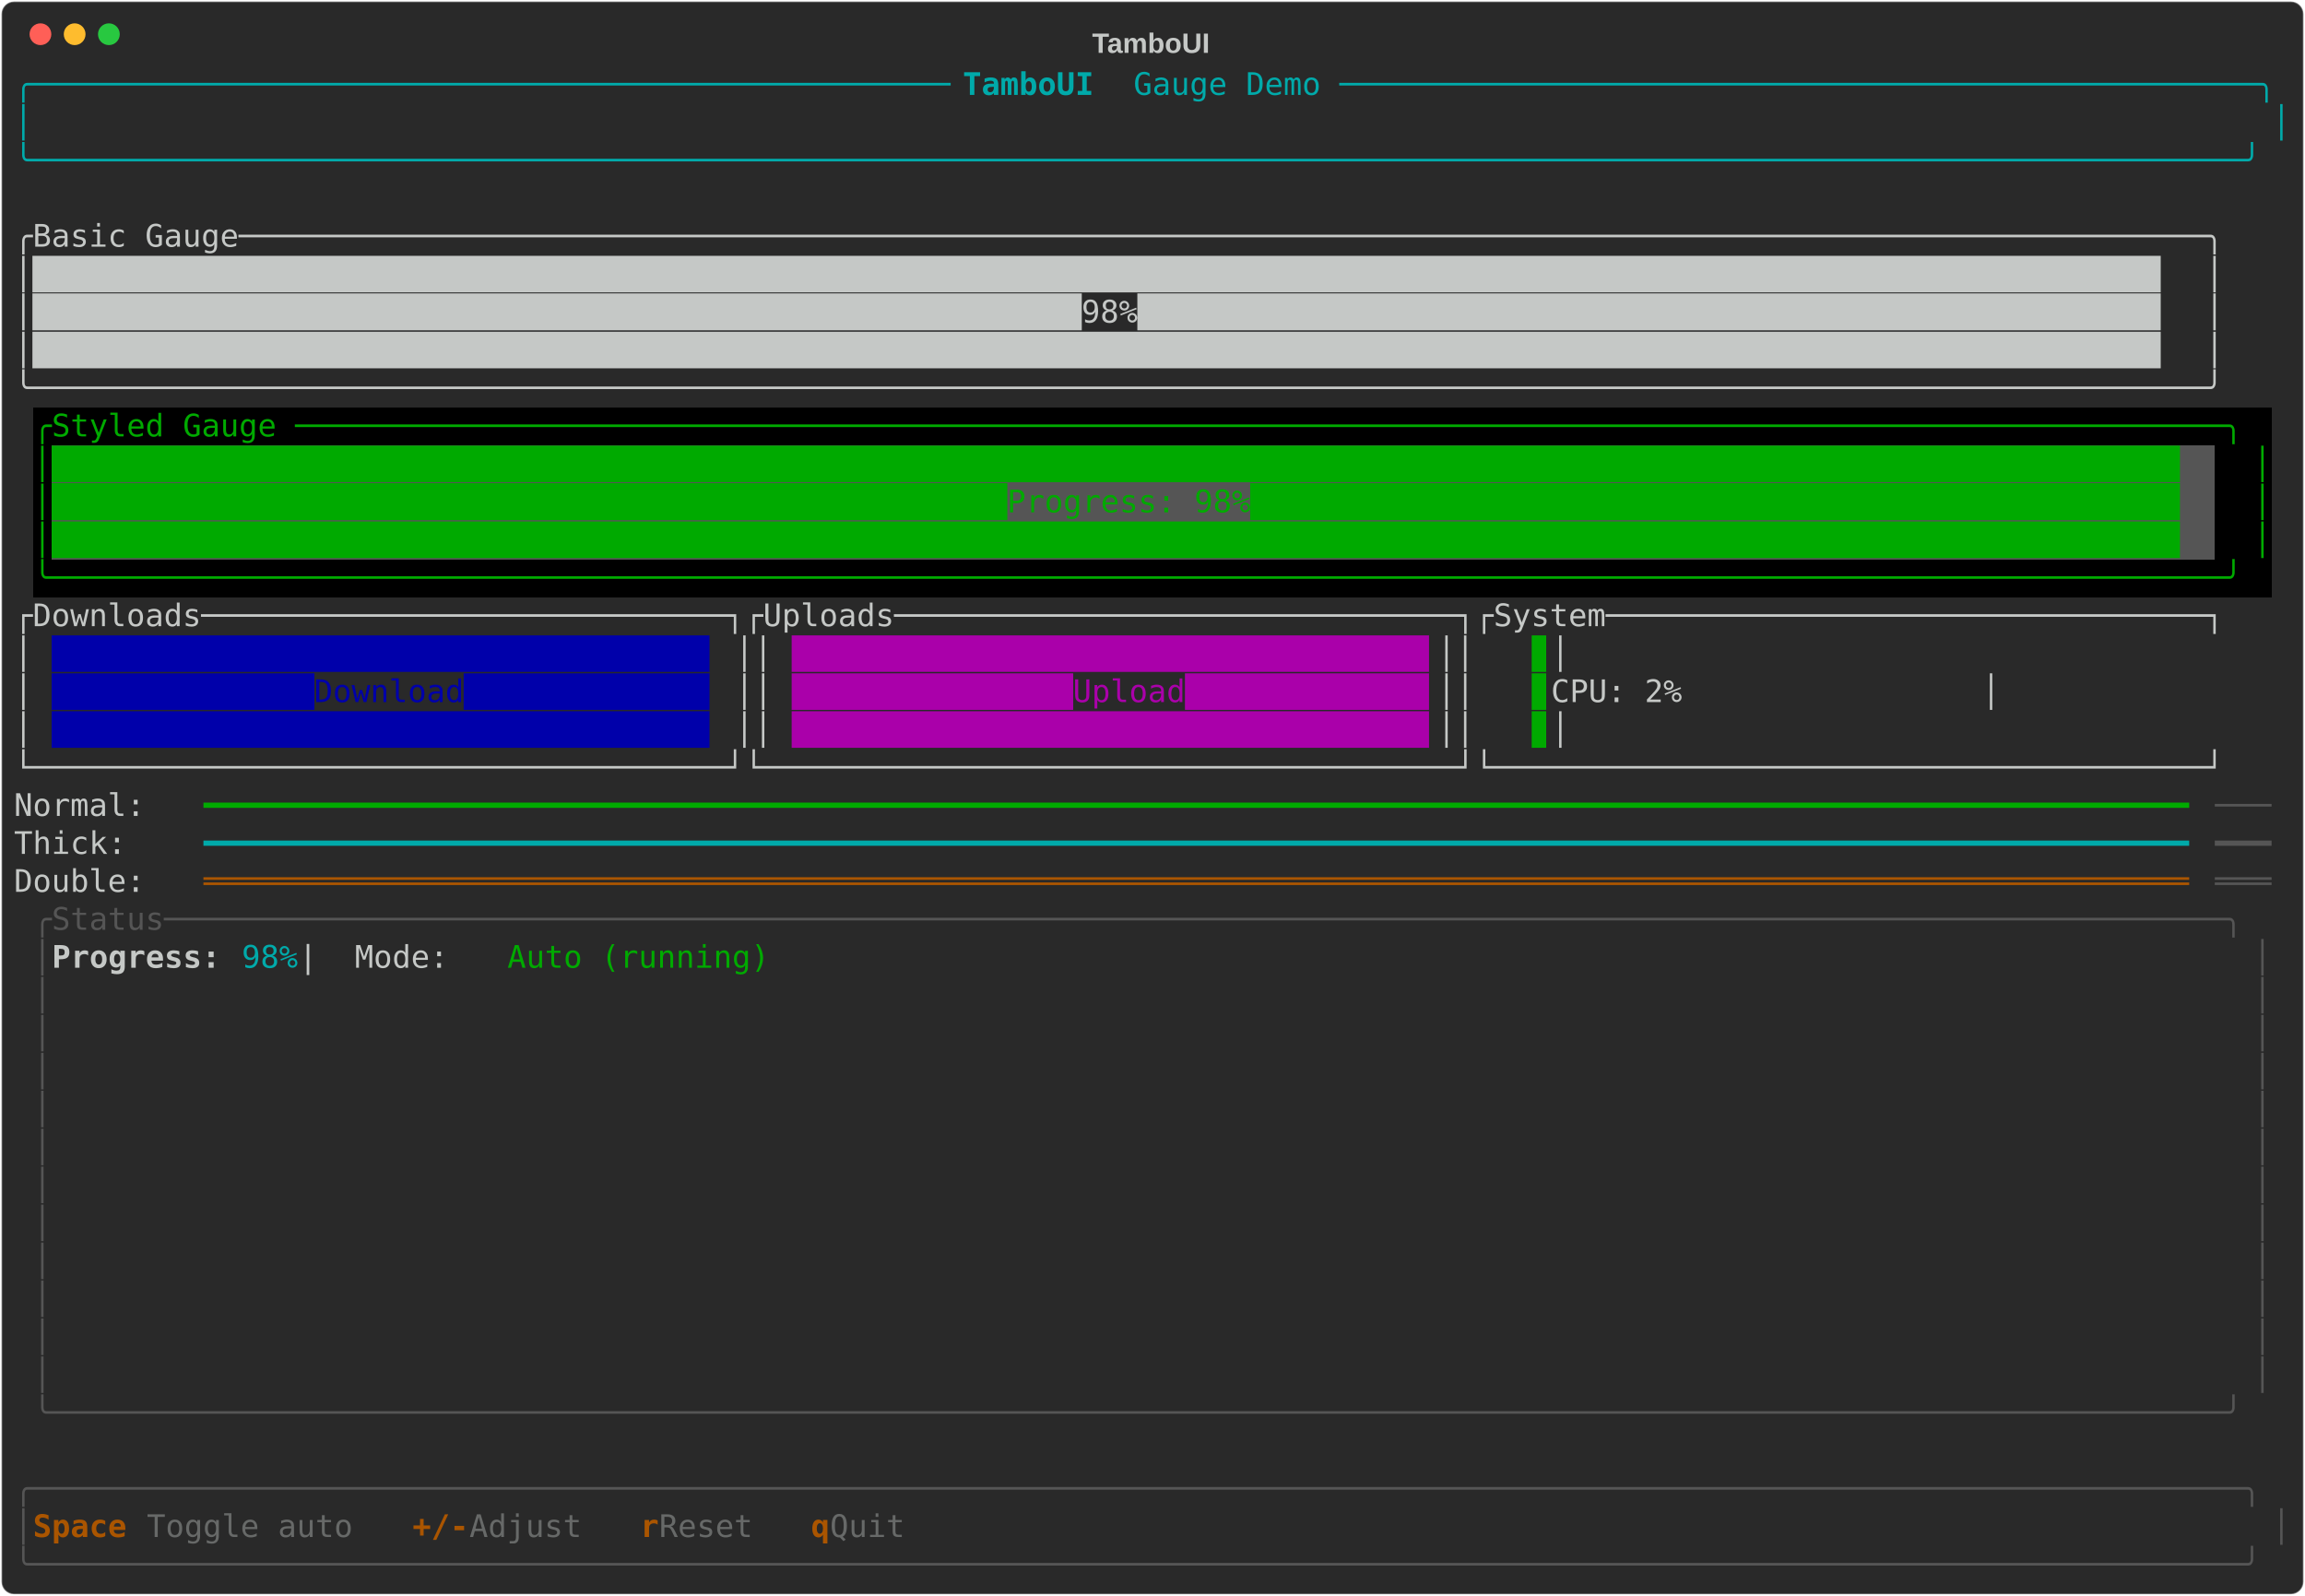
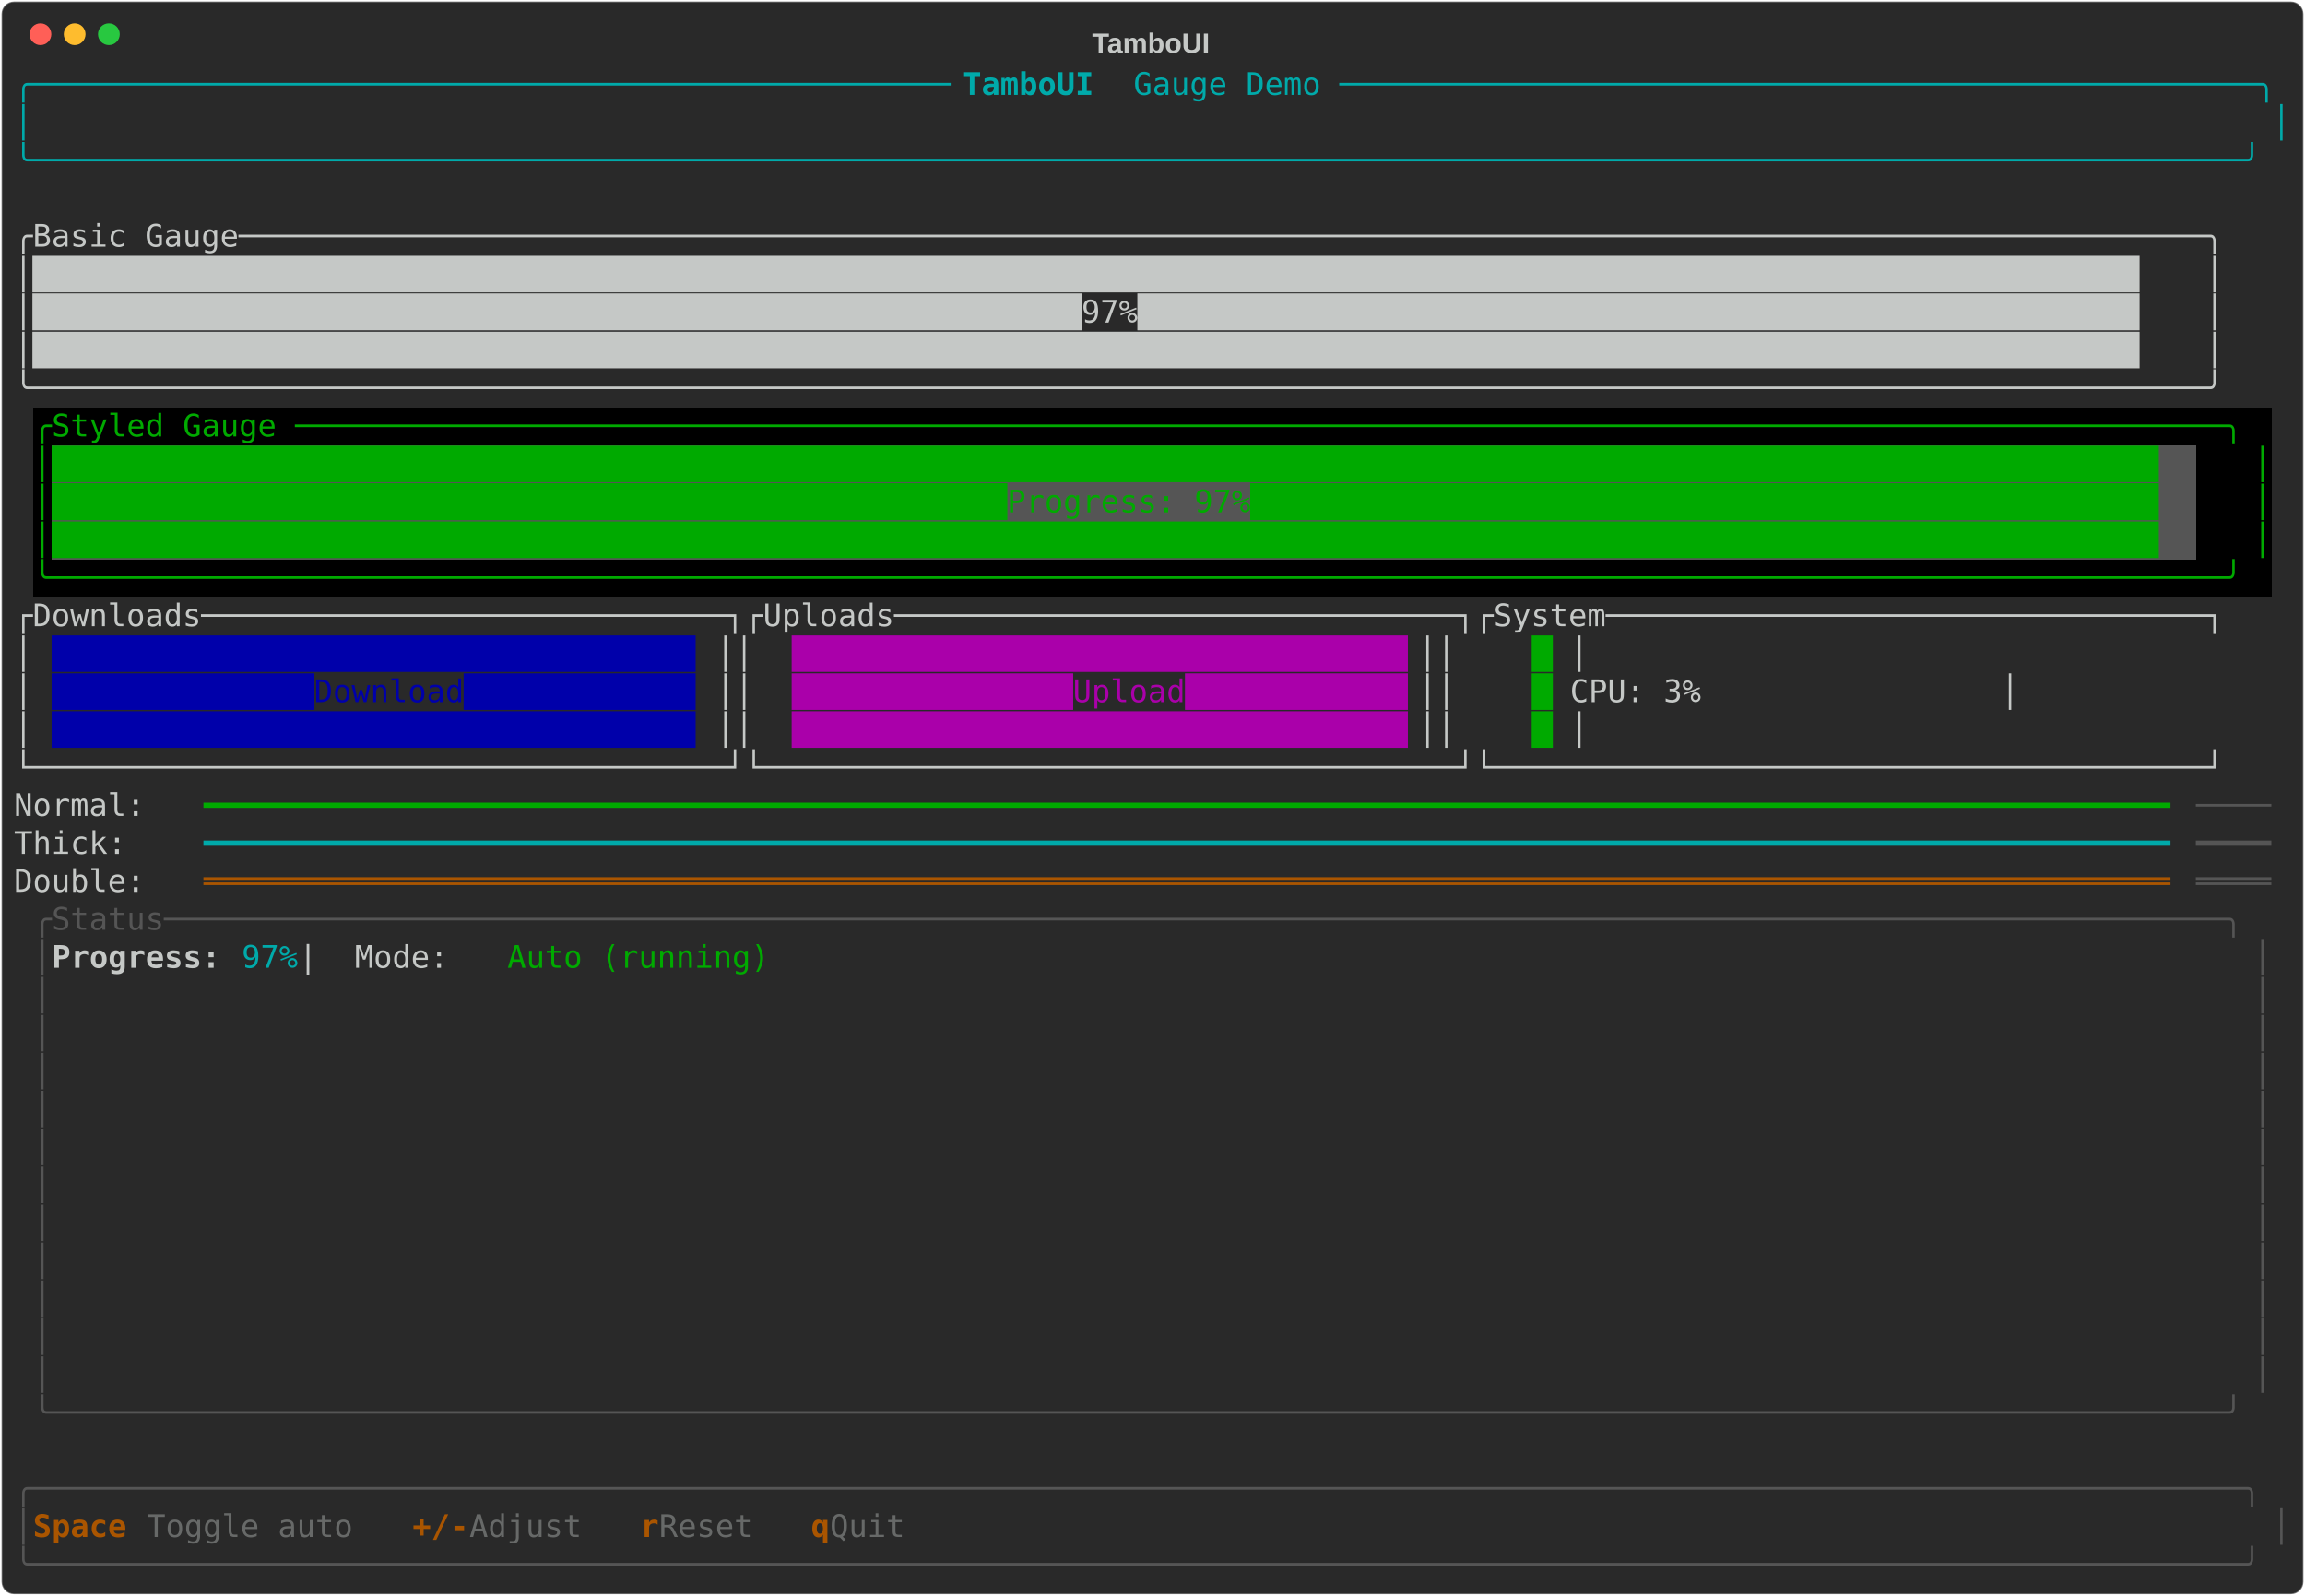
<svg xmlns="http://www.w3.org/2000/svg" class="rich-terminal" viewBox="0 0 1482 1026">
-   <style>    @font-face {        font-family: "Fira Code";        src: local("FiraCode-Regular"),                url("https://cdnjs.cloudflare.com/ajax/libs/firacode/6.2.0/woff2/FiraCode-Regular.woff2") format("woff2"),                url("https://cdnjs.cloudflare.com/ajax/libs/firacode/6.2.0/woff/FiraCode-Regular.woff") format("woff");        font-style: normal;        font-weight: 400;    }    @font-face {        font-family: "Fira Code";        src: local("FiraCode-Bold"),                url("https://cdnjs.cloudflare.com/ajax/libs/firacode/6.2.0/woff2/FiraCode-Bold.woff2") format("woff2"),                url("https://cdnjs.cloudflare.com/ajax/libs/firacode/6.2.0/woff/FiraCode-Bold.woff") format("woff");        font-style: bold;        font-weight: 700;    }    .terminal-2123538737-matrix {        font-family: Fira Code, monospace;        font-size: 20px;        line-height: 24.4px;        font-variant-east-asian: full-width;    }    .terminal-2123538737-title {        font-size: 18px;        font-weight: bold;        font-family: arial;    }    .terminal-2123538737-r1 { fill: #00aaaa }.terminal-2123538737-r2 { fill: #00aaaa;font-weight: bold }.terminal-2123538737-r3 { fill: #c5c8c6 }.terminal-2123538737-r4 { fill: #00aa00 }.terminal-2123538737-r5 { fill: #0000aa }.terminal-2123538737-r6 { fill: #aa00aa }.terminal-2123538737-r7 { fill: #555555 }.terminal-2123538737-r8 { fill: #aa5500 }.terminal-2123538737-r9 { fill: #c5c8c6;font-weight: bold }.terminal-2123538737-r10 { fill: #aa5500;font-weight: bold }.terminal-2123538737-r11 { fill: #676968 }    </style>
+   <style>    @font-face {        font-family: "Fira Code";        src: local("FiraCode-Regular"),                url("https://cdnjs.cloudflare.com/ajax/libs/firacode/6.2.0/woff2/FiraCode-Regular.woff2") format("woff2"),                url("https://cdnjs.cloudflare.com/ajax/libs/firacode/6.2.0/woff/FiraCode-Regular.woff") format("woff");        font-style: normal;        font-weight: 400;    }    @font-face {        font-family: "Fira Code";        src: local("FiraCode-Bold"),                url("https://cdnjs.cloudflare.com/ajax/libs/firacode/6.2.0/woff2/FiraCode-Bold.woff2") format("woff2"),                url("https://cdnjs.cloudflare.com/ajax/libs/firacode/6.2.0/woff/FiraCode-Bold.woff") format("woff");        font-style: bold;        font-weight: 700;    }    .terminal-463441764-matrix {        font-family: Fira Code, monospace;        font-size: 20px;        line-height: 24.4px;        font-variant-east-asian: full-width;    }    .terminal-463441764-title {        font-size: 18px;        font-weight: bold;        font-family: arial;    }    .terminal-463441764-r1 { fill: #00aaaa }.terminal-463441764-r2 { fill: #00aaaa;font-weight: bold }.terminal-463441764-r3 { fill: #c5c8c6 }.terminal-463441764-r4 { fill: #00aa00 }.terminal-463441764-r5 { fill: #0000aa }.terminal-463441764-r6 { fill: #aa00aa }.terminal-463441764-r7 { fill: #555555 }.terminal-463441764-r8 { fill: #aa5500 }.terminal-463441764-r9 { fill: #c5c8c6;font-weight: bold }.terminal-463441764-r10 { fill: #aa5500;font-weight: bold }.terminal-463441764-r11 { fill: #676968 }    </style>
  <defs>
-     <clipPath id="terminal-2123538737-clip-terminal">
+     <clipPath id="terminal-463441764-clip-terminal">
      <rect x="0" y="0" width="1463" height="975" />
    </clipPath>
-     <clipPath id="terminal-2123538737-line-0">
+     <clipPath id="terminal-463441764-line-0">
      <rect x="0" y="1.5" width="1464" height="24.65" />
    </clipPath>
-     <clipPath id="terminal-2123538737-line-1">
+     <clipPath id="terminal-463441764-line-1">
      <rect x="0" y="25.9" width="1464" height="24.65" />
    </clipPath>
-     <clipPath id="terminal-2123538737-line-2">
+     <clipPath id="terminal-463441764-line-2">
      <rect x="0" y="50.3" width="1464" height="24.65" />
    </clipPath>
-     <clipPath id="terminal-2123538737-line-3">
+     <clipPath id="terminal-463441764-line-3">
      <rect x="0" y="74.7" width="1464" height="24.65" />
    </clipPath>
-     <clipPath id="terminal-2123538737-line-4">
+     <clipPath id="terminal-463441764-line-4">
      <rect x="0" y="99.1" width="1464" height="24.65" />
    </clipPath>
-     <clipPath id="terminal-2123538737-line-5">
+     <clipPath id="terminal-463441764-line-5">
      <rect x="0" y="123.5" width="1464" height="24.65" />
    </clipPath>
-     <clipPath id="terminal-2123538737-line-6">
+     <clipPath id="terminal-463441764-line-6">
      <rect x="0" y="147.9" width="1464" height="24.65" />
    </clipPath>
-     <clipPath id="terminal-2123538737-line-7">
+     <clipPath id="terminal-463441764-line-7">
      <rect x="0" y="172.3" width="1464" height="24.65" />
    </clipPath>
-     <clipPath id="terminal-2123538737-line-8">
+     <clipPath id="terminal-463441764-line-8">
      <rect x="0" y="196.7" width="1464" height="24.65" />
    </clipPath>
-     <clipPath id="terminal-2123538737-line-9">
+     <clipPath id="terminal-463441764-line-9">
      <rect x="0" y="221.1" width="1464" height="24.65" />
    </clipPath>
-     <clipPath id="terminal-2123538737-line-10">
+     <clipPath id="terminal-463441764-line-10">
      <rect x="0" y="245.5" width="1464" height="24.65" />
    </clipPath>
-     <clipPath id="terminal-2123538737-line-11">
+     <clipPath id="terminal-463441764-line-11">
      <rect x="0" y="269.9" width="1464" height="24.65" />
    </clipPath>
-     <clipPath id="terminal-2123538737-line-12">
+     <clipPath id="terminal-463441764-line-12">
      <rect x="0" y="294.3" width="1464" height="24.65" />
    </clipPath>
-     <clipPath id="terminal-2123538737-line-13">
+     <clipPath id="terminal-463441764-line-13">
      <rect x="0" y="318.7" width="1464" height="24.65" />
    </clipPath>
-     <clipPath id="terminal-2123538737-line-14">
+     <clipPath id="terminal-463441764-line-14">
      <rect x="0" y="343.1" width="1464" height="24.65" />
    </clipPath>
-     <clipPath id="terminal-2123538737-line-15">
+     <clipPath id="terminal-463441764-line-15">
      <rect x="0" y="367.5" width="1464" height="24.65" />
    </clipPath>
-     <clipPath id="terminal-2123538737-line-16">
+     <clipPath id="terminal-463441764-line-16">
      <rect x="0" y="391.9" width="1464" height="24.65" />
    </clipPath>
-     <clipPath id="terminal-2123538737-line-17">
+     <clipPath id="terminal-463441764-line-17">
      <rect x="0" y="416.3" width="1464" height="24.65" />
    </clipPath>
-     <clipPath id="terminal-2123538737-line-18">
+     <clipPath id="terminal-463441764-line-18">
      <rect x="0" y="440.7" width="1464" height="24.65" />
    </clipPath>
-     <clipPath id="terminal-2123538737-line-19">
+     <clipPath id="terminal-463441764-line-19">
      <rect x="0" y="465.1" width="1464" height="24.65" />
    </clipPath>
-     <clipPath id="terminal-2123538737-line-20">
+     <clipPath id="terminal-463441764-line-20">
      <rect x="0" y="489.5" width="1464" height="24.65" />
    </clipPath>
-     <clipPath id="terminal-2123538737-line-21">
+     <clipPath id="terminal-463441764-line-21">
      <rect x="0" y="513.9" width="1464" height="24.65" />
    </clipPath>
-     <clipPath id="terminal-2123538737-line-22">
+     <clipPath id="terminal-463441764-line-22">
      <rect x="0" y="538.3" width="1464" height="24.65" />
    </clipPath>
-     <clipPath id="terminal-2123538737-line-23">
+     <clipPath id="terminal-463441764-line-23">
      <rect x="0" y="562.7" width="1464" height="24.65" />
    </clipPath>
-     <clipPath id="terminal-2123538737-line-24">
+     <clipPath id="terminal-463441764-line-24">
      <rect x="0" y="587.1" width="1464" height="24.65" />
    </clipPath>
-     <clipPath id="terminal-2123538737-line-25">
+     <clipPath id="terminal-463441764-line-25">
      <rect x="0" y="611.5" width="1464" height="24.65" />
    </clipPath>
-     <clipPath id="terminal-2123538737-line-26">
+     <clipPath id="terminal-463441764-line-26">
      <rect x="0" y="635.9" width="1464" height="24.65" />
    </clipPath>
-     <clipPath id="terminal-2123538737-line-27">
+     <clipPath id="terminal-463441764-line-27">
      <rect x="0" y="660.3" width="1464" height="24.65" />
    </clipPath>
-     <clipPath id="terminal-2123538737-line-28">
+     <clipPath id="terminal-463441764-line-28">
      <rect x="0" y="684.7" width="1464" height="24.65" />
    </clipPath>
-     <clipPath id="terminal-2123538737-line-29">
+     <clipPath id="terminal-463441764-line-29">
      <rect x="0" y="709.1" width="1464" height="24.65" />
    </clipPath>
-     <clipPath id="terminal-2123538737-line-30">
+     <clipPath id="terminal-463441764-line-30">
      <rect x="0" y="733.5" width="1464" height="24.65" />
    </clipPath>
-     <clipPath id="terminal-2123538737-line-31">
+     <clipPath id="terminal-463441764-line-31">
      <rect x="0" y="757.9" width="1464" height="24.65" />
    </clipPath>
-     <clipPath id="terminal-2123538737-line-32">
+     <clipPath id="terminal-463441764-line-32">
      <rect x="0" y="782.3" width="1464" height="24.65" />
    </clipPath>
-     <clipPath id="terminal-2123538737-line-33">
+     <clipPath id="terminal-463441764-line-33">
      <rect x="0" y="806.7" width="1464" height="24.65" />
    </clipPath>
-     <clipPath id="terminal-2123538737-line-34">
+     <clipPath id="terminal-463441764-line-34">
      <rect x="0" y="831.1" width="1464" height="24.65" />
    </clipPath>
-     <clipPath id="terminal-2123538737-line-35">
+     <clipPath id="terminal-463441764-line-35">
      <rect x="0" y="855.5" width="1464" height="24.65" />
    </clipPath>
-     <clipPath id="terminal-2123538737-line-36">
+     <clipPath id="terminal-463441764-line-36">
      <rect x="0" y="879.9" width="1464" height="24.65" />
    </clipPath>
-     <clipPath id="terminal-2123538737-line-37">
+     <clipPath id="terminal-463441764-line-37">
      <rect x="0" y="904.3" width="1464" height="24.65" />
    </clipPath>
-     <clipPath id="terminal-2123538737-line-38">
+     <clipPath id="terminal-463441764-line-38">
      <rect x="0" y="928.7" width="1464" height="24.65" />
    </clipPath>
-     <clipPath id="terminal-2123538737-line-39">
+     <clipPath id="terminal-463441764-line-39">
      <rect x="0" y="953.1" width="1464" height="24.65" />
    </clipPath>
  </defs>
  <rect fill="#292929" stroke="rgba(255,255,255,0.35)" stroke-width="1" x="1" y="1" width="1480" height="1024" rx="8" />
-   <text class="terminal-2123538737-title" fill="#c5c8c6" text-anchor="middle" x="740" y="34">TamboUI</text>
+   <text class="terminal-463441764-title" fill="#c5c8c6" text-anchor="middle" x="740" y="34">TamboUI</text>
  <g transform="translate(26,22)">
    <circle cx="0" cy="0" r="7" fill="#ff5f57" />
    <circle cx="22" cy="0" r="7" fill="#febc2e" />
    <circle cx="44" cy="0" r="7" fill="#28c840" />
  </g>
-   <g transform="translate(9, 41)" clip-path="url(#terminal-2123538737-clip-terminal)">
+   <g transform="translate(9, 41)" clip-path="url(#terminal-463441764-clip-terminal)">
    <rect fill="#000000" x="12.2" y="221.1" width="1439.6" height="24.65" shape-rendering="crispEdges" />
    <rect fill="#000000" x="12.2" y="245.5" width="12.2" height="24.65" shape-rendering="crispEdges" />
-     <rect fill="#555555" x="24.4" y="245.5" width="1390.8" height="24.65" shape-rendering="crispEdges" />
-     <rect fill="#000000" x="1415.2" y="245.5" width="24.4" height="24.65" shape-rendering="crispEdges" />
+     <rect fill="#555555" x="24.4" y="245.5" width="1378.6" height="24.65" shape-rendering="crispEdges" />
+     <rect fill="#000000" x="1403" y="245.5" width="36.6" height="24.65" shape-rendering="crispEdges" />
    <rect fill="#000000" x="1439.6" y="245.5" width="12.2" height="24.65" shape-rendering="crispEdges" />
    <rect fill="#000000" x="12.2" y="269.9" width="12.2" height="24.65" shape-rendering="crispEdges" />
-     <rect fill="#555555" x="24.4" y="269.9" width="1390.8" height="24.65" shape-rendering="crispEdges" />
-     <rect fill="#000000" x="1415.2" y="269.9" width="24.4" height="24.65" shape-rendering="crispEdges" />
+     <rect fill="#555555" x="24.4" y="269.9" width="1378.6" height="24.65" shape-rendering="crispEdges" />
+     <rect fill="#000000" x="1403" y="269.9" width="36.6" height="24.65" shape-rendering="crispEdges" />
    <rect fill="#000000" x="1439.6" y="269.9" width="12.2" height="24.65" shape-rendering="crispEdges" />
    <rect fill="#000000" x="12.2" y="294.3" width="12.2" height="24.65" shape-rendering="crispEdges" />
-     <rect fill="#555555" x="24.4" y="294.3" width="1390.8" height="24.65" shape-rendering="crispEdges" />
-     <rect fill="#000000" x="1415.2" y="294.3" width="24.4" height="24.65" shape-rendering="crispEdges" />
+     <rect fill="#555555" x="24.4" y="294.3" width="1378.6" height="24.65" shape-rendering="crispEdges" />
+     <rect fill="#000000" x="1403" y="294.3" width="36.6" height="24.65" shape-rendering="crispEdges" />
    <rect fill="#000000" x="1439.6" y="294.3" width="12.2" height="24.65" shape-rendering="crispEdges" />
    <rect fill="#000000" x="12.2" y="318.7" width="1439.6" height="24.65" shape-rendering="crispEdges" />
-     <g class="terminal-2123538737-matrix">
-       <text class="terminal-2123538737-r1" x="0" y="20" textLength="610" clip-path="url(#terminal-2123538737-line-0)">╭─────────────────────────────────────────────────</text>
-       <text class="terminal-2123538737-r2" x="610" y="20" textLength="109.8" clip-path="url(#terminal-2123538737-line-0)"> TamboUI </text>
-       <text class="terminal-2123538737-r1" x="719.8" y="20" textLength="744.2" clip-path="url(#terminal-2123538737-line-0)">Gauge Demo ─────────────────────────────────────────────────╮</text>
-       <text class="terminal-2123538737-r1" x="0" y="44.4" textLength="12.2" clip-path="url(#terminal-2123538737-line-1)">│</text>
-       <text class="terminal-2123538737-r1" x="1451.8" y="44.4" textLength="12.2" clip-path="url(#terminal-2123538737-line-1)">│</text>
-       <text class="terminal-2123538737-r1" x="0" y="68.8" textLength="1464" clip-path="url(#terminal-2123538737-line-2)">╰──────────────────────────────────────────────────────────────────────────────────────────────────────────────────────╯</text>
-       <text class="terminal-2123538737-r3" x="0" y="117.6" textLength="1464" clip-path="url(#terminal-2123538737-line-4)"> ╭Basic Gauge─────────────────────────────────────────────────────────────────────────────────────────────────────────╮ </text>
-       <text class="terminal-2123538737-r3" x="0" y="142" textLength="1464" clip-path="url(#terminal-2123538737-line-5)"> │█████████████████████████████████████████████████████████████████████████████████████████████████████████████████▋  │ </text>
-       <text class="terminal-2123538737-r3" x="0" y="166.4" textLength="1464" clip-path="url(#terminal-2123538737-line-6)"> │████████████████████████████████████████████████████████98%██████████████████████████████████████████████████████▋  │ </text>
-       <text class="terminal-2123538737-r3" x="0" y="190.8" textLength="1464" clip-path="url(#terminal-2123538737-line-7)"> │█████████████████████████████████████████████████████████████████████████████████████████████████████████████████▋  │ </text>
-       <text class="terminal-2123538737-r3" x="0" y="215.2" textLength="1464" clip-path="url(#terminal-2123538737-line-8)"> ╰────────────────────────────────────────────────────────────────────────────────────────────────────────────────────╯ </text>
-       <text class="terminal-2123538737-r4" x="12.2" y="239.6" textLength="1439.6" clip-path="url(#terminal-2123538737-line-9)">╭Styled Gauge ───────────────────────────────────────────────────────────────────────────────────────────────────────╮</text>
-       <text class="terminal-2123538737-r4" x="12.2" y="264" textLength="12.2" clip-path="url(#terminal-2123538737-line-10)">│</text>
-       <text class="terminal-2123538737-r4" x="24.4" y="264" textLength="1390.8" clip-path="url(#terminal-2123538737-line-10)">█████████████████████████████████████████████████████████████████████████████████████████████████████████████████▋</text>
-       <text class="terminal-2123538737-r4" x="1439.6" y="264" textLength="12.2" clip-path="url(#terminal-2123538737-line-10)">│</text>
-       <text class="terminal-2123538737-r4" x="12.2" y="288.4" textLength="12.2" clip-path="url(#terminal-2123538737-line-11)">│</text>
-       <text class="terminal-2123538737-r4" x="24.4" y="288.4" textLength="1390.8" clip-path="url(#terminal-2123538737-line-11)">███████████████████████████████████████████████████Progress: 98%█████████████████████████████████████████████████▋</text>
-       <text class="terminal-2123538737-r4" x="1439.6" y="288.4" textLength="12.2" clip-path="url(#terminal-2123538737-line-11)">│</text>
-       <text class="terminal-2123538737-r4" x="12.2" y="312.8" textLength="12.2" clip-path="url(#terminal-2123538737-line-12)">│</text>
-       <text class="terminal-2123538737-r4" x="24.4" y="312.8" textLength="1390.8" clip-path="url(#terminal-2123538737-line-12)">█████████████████████████████████████████████████████████████████████████████████████████████████████████████████▋</text>
-       <text class="terminal-2123538737-r4" x="1439.6" y="312.8" textLength="12.2" clip-path="url(#terminal-2123538737-line-12)">│</text>
-       <text class="terminal-2123538737-r4" x="12.2" y="337.2" textLength="1439.6" clip-path="url(#terminal-2123538737-line-13)">╰────────────────────────────────────────────────────────────────────────────────────────────────────────────────────╯</text>
-       <text class="terminal-2123538737-r3" x="0" y="361.6" textLength="1464" clip-path="url(#terminal-2123538737-line-14)"> ┌Downloads────────────────────────────┐┌Uploads──────────────────────────────┐┌System────────────────────────────────┐ </text>
-       <text class="terminal-2123538737-r3" x="0" y="386" textLength="24.4" clip-path="url(#terminal-2123538737-line-15)"> │</text>
-       <text class="terminal-2123538737-r5" x="24.4" y="386" textLength="439.2" clip-path="url(#terminal-2123538737-line-15)">███████████████████████████████████▏</text>
-       <text class="terminal-2123538737-r3" x="463.6" y="386" textLength="36.6" clip-path="url(#terminal-2123538737-line-15)"> ││</text>
-       <text class="terminal-2123538737-r6" x="500.2" y="386" textLength="414.8" clip-path="url(#terminal-2123538737-line-15)">██████████████████████████████████</text>
-       <text class="terminal-2123538737-r3" x="915" y="386" textLength="61" clip-path="url(#terminal-2123538737-line-15)">   ││</text>
-       <text class="terminal-2123538737-r4" x="976" y="386" textLength="12.2" clip-path="url(#terminal-2123538737-line-15)">▊</text>
-       <text class="terminal-2123538737-r3" x="988.2" y="386" textLength="475.8" clip-path="url(#terminal-2123538737-line-15)">                                     │ </text>
-       <text class="terminal-2123538737-r3" x="0" y="410.4" textLength="24.4" clip-path="url(#terminal-2123538737-line-16)"> │</text>
-       <text class="terminal-2123538737-r5" x="24.4" y="410.4" textLength="439.2" clip-path="url(#terminal-2123538737-line-16)">██████████████Download█████████████▏</text>
-       <text class="terminal-2123538737-r3" x="463.6" y="410.4" textLength="36.6" clip-path="url(#terminal-2123538737-line-16)"> ││</text>
-       <text class="terminal-2123538737-r6" x="500.2" y="410.4" textLength="414.8" clip-path="url(#terminal-2123538737-line-16)">███████████████Upload█████████████</text>
-       <text class="terminal-2123538737-r3" x="915" y="410.4" textLength="61" clip-path="url(#terminal-2123538737-line-16)">   ││</text>
-       <text class="terminal-2123538737-r4" x="976" y="410.4" textLength="12.2" clip-path="url(#terminal-2123538737-line-16)">▊</text>
-       <text class="terminal-2123538737-r3" x="988.2" y="410.4" textLength="475.8" clip-path="url(#terminal-2123538737-line-16)">              CPU: 2%                │ </text>
-       <text class="terminal-2123538737-r3" x="0" y="434.8" textLength="24.4" clip-path="url(#terminal-2123538737-line-17)"> │</text>
-       <text class="terminal-2123538737-r5" x="24.4" y="434.8" textLength="439.2" clip-path="url(#terminal-2123538737-line-17)">███████████████████████████████████▏</text>
-       <text class="terminal-2123538737-r3" x="463.6" y="434.8" textLength="36.6" clip-path="url(#terminal-2123538737-line-17)"> ││</text>
-       <text class="terminal-2123538737-r6" x="500.2" y="434.8" textLength="414.8" clip-path="url(#terminal-2123538737-line-17)">██████████████████████████████████</text>
-       <text class="terminal-2123538737-r3" x="915" y="434.8" textLength="61" clip-path="url(#terminal-2123538737-line-17)">   ││</text>
-       <text class="terminal-2123538737-r4" x="976" y="434.8" textLength="12.2" clip-path="url(#terminal-2123538737-line-17)">▊</text>
-       <text class="terminal-2123538737-r3" x="988.2" y="434.8" textLength="475.8" clip-path="url(#terminal-2123538737-line-17)">                                     │ </text>
-       <text class="terminal-2123538737-r3" x="0" y="459.2" textLength="1464" clip-path="url(#terminal-2123538737-line-18)"> └─────────────────────────────────────┘└─────────────────────────────────────┘└──────────────────────────────────────┘ </text>
-       <text class="terminal-2123538737-r3" x="0" y="483.6" textLength="122" clip-path="url(#terminal-2123538737-line-19)"> Normal:  </text>
-       <text class="terminal-2123538737-r4" x="122" y="483.6" textLength="1293.2" clip-path="url(#terminal-2123538737-line-19)">━━━━━━━━━━━━━━━━━━━━━━━━━━━━━━━━━━━━━━━━━━━━━━━━━━━━━━━━━━━━━━━━━━━━━━━━━━━━━━━━━━━━━━━━━━━━━━━━━━━━━━━━━━</text>
-       <text class="terminal-2123538737-r7" x="1415.2" y="483.6" textLength="36.6" clip-path="url(#terminal-2123538737-line-19)">───</text>
-       <text class="terminal-2123538737-r3" x="0" y="508" textLength="122" clip-path="url(#terminal-2123538737-line-20)"> Thick:   </text>
-       <text class="terminal-2123538737-r1" x="122" y="508" textLength="1293.2" clip-path="url(#terminal-2123538737-line-20)">━━━━━━━━━━━━━━━━━━━━━━━━━━━━━━━━━━━━━━━━━━━━━━━━━━━━━━━━━━━━━━━━━━━━━━━━━━━━━━━━━━━━━━━━━━━━━━━━━━━━━━━━━━</text>
-       <text class="terminal-2123538737-r7" x="1415.2" y="508" textLength="36.6" clip-path="url(#terminal-2123538737-line-20)">━━━</text>
-       <text class="terminal-2123538737-r3" x="0" y="532.4" textLength="122" clip-path="url(#terminal-2123538737-line-21)"> Double:  </text>
-       <text class="terminal-2123538737-r8" x="122" y="532.4" textLength="1293.2" clip-path="url(#terminal-2123538737-line-21)">══════════════════════════════════════════════════════════════════════════════════════════════════════════</text>
-       <text class="terminal-2123538737-r7" x="1415.2" y="532.4" textLength="36.6" clip-path="url(#terminal-2123538737-line-21)">═══</text>
-       <text class="terminal-2123538737-r7" x="12.2" y="556.8" textLength="1439.6" clip-path="url(#terminal-2123538737-line-22)">╭Status──────────────────────────────────────────────────────────────────────────────────────────────────────────────╮</text>
-       <text class="terminal-2123538737-r7" x="12.2" y="581.2" textLength="12.2" clip-path="url(#terminal-2123538737-line-23)">│</text>
-       <text class="terminal-2123538737-r9" x="24.4" y="581.2" textLength="122" clip-path="url(#terminal-2123538737-line-23)">Progress: </text>
-       <text class="terminal-2123538737-r1" x="146.4" y="581.2" textLength="36.6" clip-path="url(#terminal-2123538737-line-23)">98%</text>
-       <text class="terminal-2123538737-r3" x="183" y="581.2" textLength="134.2" clip-path="url(#terminal-2123538737-line-23)">  |  Mode: </text>
-       <text class="terminal-2123538737-r4" x="317.2" y="581.2" textLength="170.8" clip-path="url(#terminal-2123538737-line-23)">Auto (running)</text>
-       <text class="terminal-2123538737-r7" x="1439.6" y="581.2" textLength="12.2" clip-path="url(#terminal-2123538737-line-23)">│</text>
-       <text class="terminal-2123538737-r7" x="12.2" y="605.6" textLength="12.2" clip-path="url(#terminal-2123538737-line-24)">│</text>
-       <text class="terminal-2123538737-r7" x="1439.6" y="605.6" textLength="12.2" clip-path="url(#terminal-2123538737-line-24)">│</text>
-       <text class="terminal-2123538737-r7" x="12.2" y="630" textLength="12.2" clip-path="url(#terminal-2123538737-line-25)">│</text>
-       <text class="terminal-2123538737-r7" x="1439.6" y="630" textLength="12.2" clip-path="url(#terminal-2123538737-line-25)">│</text>
-       <text class="terminal-2123538737-r7" x="12.2" y="654.4" textLength="12.2" clip-path="url(#terminal-2123538737-line-26)">│</text>
-       <text class="terminal-2123538737-r7" x="1439.6" y="654.4" textLength="12.2" clip-path="url(#terminal-2123538737-line-26)">│</text>
-       <text class="terminal-2123538737-r7" x="12.2" y="678.8" textLength="12.2" clip-path="url(#terminal-2123538737-line-27)">│</text>
-       <text class="terminal-2123538737-r7" x="1439.6" y="678.8" textLength="12.2" clip-path="url(#terminal-2123538737-line-27)">│</text>
-       <text class="terminal-2123538737-r7" x="12.2" y="703.2" textLength="12.2" clip-path="url(#terminal-2123538737-line-28)">│</text>
-       <text class="terminal-2123538737-r7" x="1439.6" y="703.2" textLength="12.2" clip-path="url(#terminal-2123538737-line-28)">│</text>
-       <text class="terminal-2123538737-r7" x="12.2" y="727.6" textLength="12.2" clip-path="url(#terminal-2123538737-line-29)">│</text>
-       <text class="terminal-2123538737-r7" x="1439.6" y="727.6" textLength="12.2" clip-path="url(#terminal-2123538737-line-29)">│</text>
-       <text class="terminal-2123538737-r7" x="12.2" y="752" textLength="12.2" clip-path="url(#terminal-2123538737-line-30)">│</text>
-       <text class="terminal-2123538737-r7" x="1439.6" y="752" textLength="12.2" clip-path="url(#terminal-2123538737-line-30)">│</text>
-       <text class="terminal-2123538737-r7" x="12.2" y="776.4" textLength="12.2" clip-path="url(#terminal-2123538737-line-31)">│</text>
-       <text class="terminal-2123538737-r7" x="1439.6" y="776.4" textLength="12.2" clip-path="url(#terminal-2123538737-line-31)">│</text>
-       <text class="terminal-2123538737-r7" x="12.2" y="800.8" textLength="12.2" clip-path="url(#terminal-2123538737-line-32)">│</text>
-       <text class="terminal-2123538737-r7" x="1439.6" y="800.8" textLength="12.2" clip-path="url(#terminal-2123538737-line-32)">│</text>
-       <text class="terminal-2123538737-r7" x="12.2" y="825.2" textLength="12.2" clip-path="url(#terminal-2123538737-line-33)">│</text>
-       <text class="terminal-2123538737-r7" x="1439.6" y="825.2" textLength="12.2" clip-path="url(#terminal-2123538737-line-33)">│</text>
-       <text class="terminal-2123538737-r7" x="12.2" y="849.6" textLength="12.2" clip-path="url(#terminal-2123538737-line-34)">│</text>
-       <text class="terminal-2123538737-r7" x="1439.6" y="849.6" textLength="12.2" clip-path="url(#terminal-2123538737-line-34)">│</text>
-       <text class="terminal-2123538737-r7" x="12.2" y="874" textLength="1439.6" clip-path="url(#terminal-2123538737-line-35)">╰────────────────────────────────────────────────────────────────────────────────────────────────────────────────────╯</text>
-       <text class="terminal-2123538737-r7" x="0" y="922.8" textLength="1464" clip-path="url(#terminal-2123538737-line-37)">╭──────────────────────────────────────────────────────────────────────────────────────────────────────────────────────╮</text>
-       <text class="terminal-2123538737-r7" x="0" y="947.2" textLength="12.2" clip-path="url(#terminal-2123538737-line-38)">│</text>
-       <text class="terminal-2123538737-r10" x="12.2" y="947.2" textLength="73.2" clip-path="url(#terminal-2123538737-line-38)"> Space</text>
-       <text class="terminal-2123538737-r11" x="85.4" y="947.2" textLength="170.8" clip-path="url(#terminal-2123538737-line-38)"> Toggle auto  </text>
-       <text class="terminal-2123538737-r10" x="256.2" y="947.2" textLength="36.6" clip-path="url(#terminal-2123538737-line-38)">+/-</text>
-       <text class="terminal-2123538737-r11" x="292.8" y="947.2" textLength="109.8" clip-path="url(#terminal-2123538737-line-38)"> Adjust  </text>
-       <text class="terminal-2123538737-r10" x="402.6" y="947.2" textLength="12.2" clip-path="url(#terminal-2123538737-line-38)">r</text>
-       <text class="terminal-2123538737-r11" x="414.8" y="947.2" textLength="97.6" clip-path="url(#terminal-2123538737-line-38)"> Reset  </text>
-       <text class="terminal-2123538737-r10" x="512.4" y="947.2" textLength="12.2" clip-path="url(#terminal-2123538737-line-38)">q</text>
-       <text class="terminal-2123538737-r11" x="524.6" y="947.2" textLength="61" clip-path="url(#terminal-2123538737-line-38)"> Quit</text>
-       <text class="terminal-2123538737-r7" x="1451.8" y="947.2" textLength="12.2" clip-path="url(#terminal-2123538737-line-38)">│</text>
-       <text class="terminal-2123538737-r7" x="0" y="971.6" textLength="1464" clip-path="url(#terminal-2123538737-line-39)">╰──────────────────────────────────────────────────────────────────────────────────────────────────────────────────────╯</text>
+     <g class="terminal-463441764-matrix">
+       <text class="terminal-463441764-r1" x="0" y="20" textLength="610" clip-path="url(#terminal-463441764-line-0)">╭─────────────────────────────────────────────────</text>
+       <text class="terminal-463441764-r2" x="610" y="20" textLength="109.8" clip-path="url(#terminal-463441764-line-0)"> TamboUI </text>
+       <text class="terminal-463441764-r1" x="719.8" y="20" textLength="744.2" clip-path="url(#terminal-463441764-line-0)">Gauge Demo ─────────────────────────────────────────────────╮</text>
+       <text class="terminal-463441764-r1" x="0" y="44.4" textLength="12.2" clip-path="url(#terminal-463441764-line-1)">│</text>
+       <text class="terminal-463441764-r1" x="1451.8" y="44.4" textLength="12.2" clip-path="url(#terminal-463441764-line-1)">│</text>
+       <text class="terminal-463441764-r1" x="0" y="68.8" textLength="1464" clip-path="url(#terminal-463441764-line-2)">╰──────────────────────────────────────────────────────────────────────────────────────────────────────────────────────╯</text>
+       <text class="terminal-463441764-r3" x="0" y="117.6" textLength="1464" clip-path="url(#terminal-463441764-line-4)"> ╭Basic Gauge─────────────────────────────────────────────────────────────────────────────────────────────────────────╮ </text>
+       <text class="terminal-463441764-r3" x="0" y="142" textLength="1464" clip-path="url(#terminal-463441764-line-5)"> │████████████████████████████████████████████████████████████████████████████████████████████████████████████████▌   │ </text>
+       <text class="terminal-463441764-r3" x="0" y="166.4" textLength="1464" clip-path="url(#terminal-463441764-line-6)"> │████████████████████████████████████████████████████████97%█████████████████████████████████████████████████████▌   │ </text>
+       <text class="terminal-463441764-r3" x="0" y="190.8" textLength="1464" clip-path="url(#terminal-463441764-line-7)"> │████████████████████████████████████████████████████████████████████████████████████████████████████████████████▌   │ </text>
+       <text class="terminal-463441764-r3" x="0" y="215.2" textLength="1464" clip-path="url(#terminal-463441764-line-8)"> ╰────────────────────────────────────────────────────────────────────────────────────────────────────────────────────╯ </text>
+       <text class="terminal-463441764-r4" x="12.2" y="239.6" textLength="1439.6" clip-path="url(#terminal-463441764-line-9)">╭Styled Gauge ───────────────────────────────────────────────────────────────────────────────────────────────────────╮</text>
+       <text class="terminal-463441764-r4" x="12.2" y="264" textLength="12.2" clip-path="url(#terminal-463441764-line-10)">│</text>
+       <text class="terminal-463441764-r4" x="24.4" y="264" textLength="1378.6" clip-path="url(#terminal-463441764-line-10)">████████████████████████████████████████████████████████████████████████████████████████████████████████████████▌</text>
+       <text class="terminal-463441764-r4" x="1439.6" y="264" textLength="12.2" clip-path="url(#terminal-463441764-line-10)">│</text>
+       <text class="terminal-463441764-r4" x="12.2" y="288.4" textLength="12.2" clip-path="url(#terminal-463441764-line-11)">│</text>
+       <text class="terminal-463441764-r4" x="24.4" y="288.4" textLength="1378.6" clip-path="url(#terminal-463441764-line-11)">███████████████████████████████████████████████████Progress: 97%████████████████████████████████████████████████▌</text>
+       <text class="terminal-463441764-r4" x="1439.6" y="288.4" textLength="12.2" clip-path="url(#terminal-463441764-line-11)">│</text>
+       <text class="terminal-463441764-r4" x="12.2" y="312.8" textLength="12.2" clip-path="url(#terminal-463441764-line-12)">│</text>
+       <text class="terminal-463441764-r4" x="24.4" y="312.8" textLength="1378.6" clip-path="url(#terminal-463441764-line-12)">████████████████████████████████████████████████████████████████████████████████████████████████████████████████▌</text>
+       <text class="terminal-463441764-r4" x="1439.6" y="312.8" textLength="12.2" clip-path="url(#terminal-463441764-line-12)">│</text>
+       <text class="terminal-463441764-r4" x="12.2" y="337.2" textLength="1439.6" clip-path="url(#terminal-463441764-line-13)">╰────────────────────────────────────────────────────────────────────────────────────────────────────────────────────╯</text>
+       <text class="terminal-463441764-r3" x="0" y="361.6" textLength="1464" clip-path="url(#terminal-463441764-line-14)"> ┌Downloads────────────────────────────┐┌Uploads──────────────────────────────┐┌System────────────────────────────────┐ </text>
+       <text class="terminal-463441764-r3" x="0" y="386" textLength="24.4" clip-path="url(#terminal-463441764-line-15)"> │</text>
+       <text class="terminal-463441764-r5" x="24.4" y="386" textLength="427" clip-path="url(#terminal-463441764-line-15)">██████████████████████████████████▍</text>
+       <text class="terminal-463441764-r3" x="451.4" y="386" textLength="48.8" clip-path="url(#terminal-463441764-line-15)">  ││</text>
+       <text class="terminal-463441764-r6" x="500.2" y="386" textLength="402.6" clip-path="url(#terminal-463441764-line-15)">████████████████████████████████▉</text>
+       <text class="terminal-463441764-r3" x="902.8" y="386" textLength="73.2" clip-path="url(#terminal-463441764-line-15)">    ││</text>
+       <text class="terminal-463441764-r4" x="976" y="386" textLength="24.4" clip-path="url(#terminal-463441764-line-15)">█▏</text>
+       <text class="terminal-463441764-r3" x="1000.4" y="386" textLength="463.6" clip-path="url(#terminal-463441764-line-15)">                                    │ </text>
+       <text class="terminal-463441764-r3" x="0" y="410.4" textLength="24.4" clip-path="url(#terminal-463441764-line-16)"> │</text>
+       <text class="terminal-463441764-r5" x="24.4" y="410.4" textLength="427" clip-path="url(#terminal-463441764-line-16)">██████████████Download████████████▍</text>
+       <text class="terminal-463441764-r3" x="451.4" y="410.4" textLength="48.8" clip-path="url(#terminal-463441764-line-16)">  ││</text>
+       <text class="terminal-463441764-r6" x="500.2" y="410.4" textLength="402.6" clip-path="url(#terminal-463441764-line-16)">███████████████Upload███████████▉</text>
+       <text class="terminal-463441764-r3" x="902.8" y="410.4" textLength="73.2" clip-path="url(#terminal-463441764-line-16)">    ││</text>
+       <text class="terminal-463441764-r4" x="976" y="410.4" textLength="24.4" clip-path="url(#terminal-463441764-line-16)">█▏</text>
+       <text class="terminal-463441764-r3" x="1000.4" y="410.4" textLength="463.6" clip-path="url(#terminal-463441764-line-16)">             CPU: 3%                │ </text>
+       <text class="terminal-463441764-r3" x="0" y="434.8" textLength="24.4" clip-path="url(#terminal-463441764-line-17)"> │</text>
+       <text class="terminal-463441764-r5" x="24.4" y="434.8" textLength="427" clip-path="url(#terminal-463441764-line-17)">██████████████████████████████████▍</text>
+       <text class="terminal-463441764-r3" x="451.4" y="434.8" textLength="48.8" clip-path="url(#terminal-463441764-line-17)">  ││</text>
+       <text class="terminal-463441764-r6" x="500.2" y="434.8" textLength="402.6" clip-path="url(#terminal-463441764-line-17)">████████████████████████████████▉</text>
+       <text class="terminal-463441764-r3" x="902.8" y="434.8" textLength="73.2" clip-path="url(#terminal-463441764-line-17)">    ││</text>
+       <text class="terminal-463441764-r4" x="976" y="434.8" textLength="24.4" clip-path="url(#terminal-463441764-line-17)">█▏</text>
+       <text class="terminal-463441764-r3" x="1000.4" y="434.8" textLength="463.6" clip-path="url(#terminal-463441764-line-17)">                                    │ </text>
+       <text class="terminal-463441764-r3" x="0" y="459.2" textLength="1464" clip-path="url(#terminal-463441764-line-18)"> └─────────────────────────────────────┘└─────────────────────────────────────┘└──────────────────────────────────────┘ </text>
+       <text class="terminal-463441764-r3" x="0" y="483.6" textLength="122" clip-path="url(#terminal-463441764-line-19)"> Normal:  </text>
+       <text class="terminal-463441764-r4" x="122" y="483.6" textLength="1281" clip-path="url(#terminal-463441764-line-19)">━━━━━━━━━━━━━━━━━━━━━━━━━━━━━━━━━━━━━━━━━━━━━━━━━━━━━━━━━━━━━━━━━━━━━━━━━━━━━━━━━━━━━━━━━━━━━━━━━━━━━━━━━</text>
+       <text class="terminal-463441764-r7" x="1403" y="483.6" textLength="48.8" clip-path="url(#terminal-463441764-line-19)">────</text>
+       <text class="terminal-463441764-r3" x="0" y="508" textLength="122" clip-path="url(#terminal-463441764-line-20)"> Thick:   </text>
+       <text class="terminal-463441764-r1" x="122" y="508" textLength="1281" clip-path="url(#terminal-463441764-line-20)">━━━━━━━━━━━━━━━━━━━━━━━━━━━━━━━━━━━━━━━━━━━━━━━━━━━━━━━━━━━━━━━━━━━━━━━━━━━━━━━━━━━━━━━━━━━━━━━━━━━━━━━━━</text>
+       <text class="terminal-463441764-r7" x="1403" y="508" textLength="48.8" clip-path="url(#terminal-463441764-line-20)">━━━━</text>
+       <text class="terminal-463441764-r3" x="0" y="532.4" textLength="122" clip-path="url(#terminal-463441764-line-21)"> Double:  </text>
+       <text class="terminal-463441764-r8" x="122" y="532.4" textLength="1281" clip-path="url(#terminal-463441764-line-21)">═════════════════════════════════════════════════════════════════════════════════════════════════════════</text>
+       <text class="terminal-463441764-r7" x="1403" y="532.4" textLength="48.8" clip-path="url(#terminal-463441764-line-21)">════</text>
+       <text class="terminal-463441764-r7" x="12.2" y="556.8" textLength="1439.6" clip-path="url(#terminal-463441764-line-22)">╭Status──────────────────────────────────────────────────────────────────────────────────────────────────────────────╮</text>
+       <text class="terminal-463441764-r7" x="12.2" y="581.2" textLength="12.2" clip-path="url(#terminal-463441764-line-23)">│</text>
+       <text class="terminal-463441764-r9" x="24.4" y="581.2" textLength="122" clip-path="url(#terminal-463441764-line-23)">Progress: </text>
+       <text class="terminal-463441764-r1" x="146.4" y="581.2" textLength="36.6" clip-path="url(#terminal-463441764-line-23)">97%</text>
+       <text class="terminal-463441764-r3" x="183" y="581.2" textLength="134.2" clip-path="url(#terminal-463441764-line-23)">  |  Mode: </text>
+       <text class="terminal-463441764-r4" x="317.2" y="581.2" textLength="170.8" clip-path="url(#terminal-463441764-line-23)">Auto (running)</text>
+       <text class="terminal-463441764-r7" x="1439.6" y="581.2" textLength="12.2" clip-path="url(#terminal-463441764-line-23)">│</text>
+       <text class="terminal-463441764-r7" x="12.2" y="605.6" textLength="12.2" clip-path="url(#terminal-463441764-line-24)">│</text>
+       <text class="terminal-463441764-r7" x="1439.6" y="605.6" textLength="12.2" clip-path="url(#terminal-463441764-line-24)">│</text>
+       <text class="terminal-463441764-r7" x="12.2" y="630" textLength="12.2" clip-path="url(#terminal-463441764-line-25)">│</text>
+       <text class="terminal-463441764-r7" x="1439.6" y="630" textLength="12.2" clip-path="url(#terminal-463441764-line-25)">│</text>
+       <text class="terminal-463441764-r7" x="12.2" y="654.4" textLength="12.2" clip-path="url(#terminal-463441764-line-26)">│</text>
+       <text class="terminal-463441764-r7" x="1439.6" y="654.4" textLength="12.2" clip-path="url(#terminal-463441764-line-26)">│</text>
+       <text class="terminal-463441764-r7" x="12.2" y="678.8" textLength="12.2" clip-path="url(#terminal-463441764-line-27)">│</text>
+       <text class="terminal-463441764-r7" x="1439.6" y="678.8" textLength="12.2" clip-path="url(#terminal-463441764-line-27)">│</text>
+       <text class="terminal-463441764-r7" x="12.2" y="703.2" textLength="12.2" clip-path="url(#terminal-463441764-line-28)">│</text>
+       <text class="terminal-463441764-r7" x="1439.6" y="703.2" textLength="12.2" clip-path="url(#terminal-463441764-line-28)">│</text>
+       <text class="terminal-463441764-r7" x="12.2" y="727.6" textLength="12.2" clip-path="url(#terminal-463441764-line-29)">│</text>
+       <text class="terminal-463441764-r7" x="1439.6" y="727.6" textLength="12.2" clip-path="url(#terminal-463441764-line-29)">│</text>
+       <text class="terminal-463441764-r7" x="12.2" y="752" textLength="12.2" clip-path="url(#terminal-463441764-line-30)">│</text>
+       <text class="terminal-463441764-r7" x="1439.6" y="752" textLength="12.2" clip-path="url(#terminal-463441764-line-30)">│</text>
+       <text class="terminal-463441764-r7" x="12.2" y="776.4" textLength="12.2" clip-path="url(#terminal-463441764-line-31)">│</text>
+       <text class="terminal-463441764-r7" x="1439.6" y="776.4" textLength="12.2" clip-path="url(#terminal-463441764-line-31)">│</text>
+       <text class="terminal-463441764-r7" x="12.2" y="800.8" textLength="12.2" clip-path="url(#terminal-463441764-line-32)">│</text>
+       <text class="terminal-463441764-r7" x="1439.6" y="800.8" textLength="12.2" clip-path="url(#terminal-463441764-line-32)">│</text>
+       <text class="terminal-463441764-r7" x="12.2" y="825.2" textLength="12.2" clip-path="url(#terminal-463441764-line-33)">│</text>
+       <text class="terminal-463441764-r7" x="1439.6" y="825.2" textLength="12.2" clip-path="url(#terminal-463441764-line-33)">│</text>
+       <text class="terminal-463441764-r7" x="12.2" y="849.6" textLength="12.2" clip-path="url(#terminal-463441764-line-34)">│</text>
+       <text class="terminal-463441764-r7" x="1439.6" y="849.6" textLength="12.2" clip-path="url(#terminal-463441764-line-34)">│</text>
+       <text class="terminal-463441764-r7" x="12.2" y="874" textLength="1439.6" clip-path="url(#terminal-463441764-line-35)">╰────────────────────────────────────────────────────────────────────────────────────────────────────────────────────╯</text>
+       <text class="terminal-463441764-r7" x="0" y="922.8" textLength="1464" clip-path="url(#terminal-463441764-line-37)">╭──────────────────────────────────────────────────────────────────────────────────────────────────────────────────────╮</text>
+       <text class="terminal-463441764-r7" x="0" y="947.2" textLength="12.2" clip-path="url(#terminal-463441764-line-38)">│</text>
+       <text class="terminal-463441764-r10" x="12.2" y="947.2" textLength="73.2" clip-path="url(#terminal-463441764-line-38)"> Space</text>
+       <text class="terminal-463441764-r11" x="85.4" y="947.2" textLength="170.8" clip-path="url(#terminal-463441764-line-38)"> Toggle auto  </text>
+       <text class="terminal-463441764-r10" x="256.2" y="947.2" textLength="36.6" clip-path="url(#terminal-463441764-line-38)">+/-</text>
+       <text class="terminal-463441764-r11" x="292.8" y="947.2" textLength="109.8" clip-path="url(#terminal-463441764-line-38)"> Adjust  </text>
+       <text class="terminal-463441764-r10" x="402.6" y="947.2" textLength="12.2" clip-path="url(#terminal-463441764-line-38)">r</text>
+       <text class="terminal-463441764-r11" x="414.8" y="947.2" textLength="97.6" clip-path="url(#terminal-463441764-line-38)"> Reset  </text>
+       <text class="terminal-463441764-r10" x="512.4" y="947.2" textLength="12.2" clip-path="url(#terminal-463441764-line-38)">q</text>
+       <text class="terminal-463441764-r11" x="524.6" y="947.2" textLength="61" clip-path="url(#terminal-463441764-line-38)"> Quit</text>
+       <text class="terminal-463441764-r7" x="1451.8" y="947.2" textLength="12.2" clip-path="url(#terminal-463441764-line-38)">│</text>
+       <text class="terminal-463441764-r7" x="0" y="971.6" textLength="1464" clip-path="url(#terminal-463441764-line-39)">╰──────────────────────────────────────────────────────────────────────────────────────────────────────────────────────╯</text>
    </g>
  </g>
</svg>
